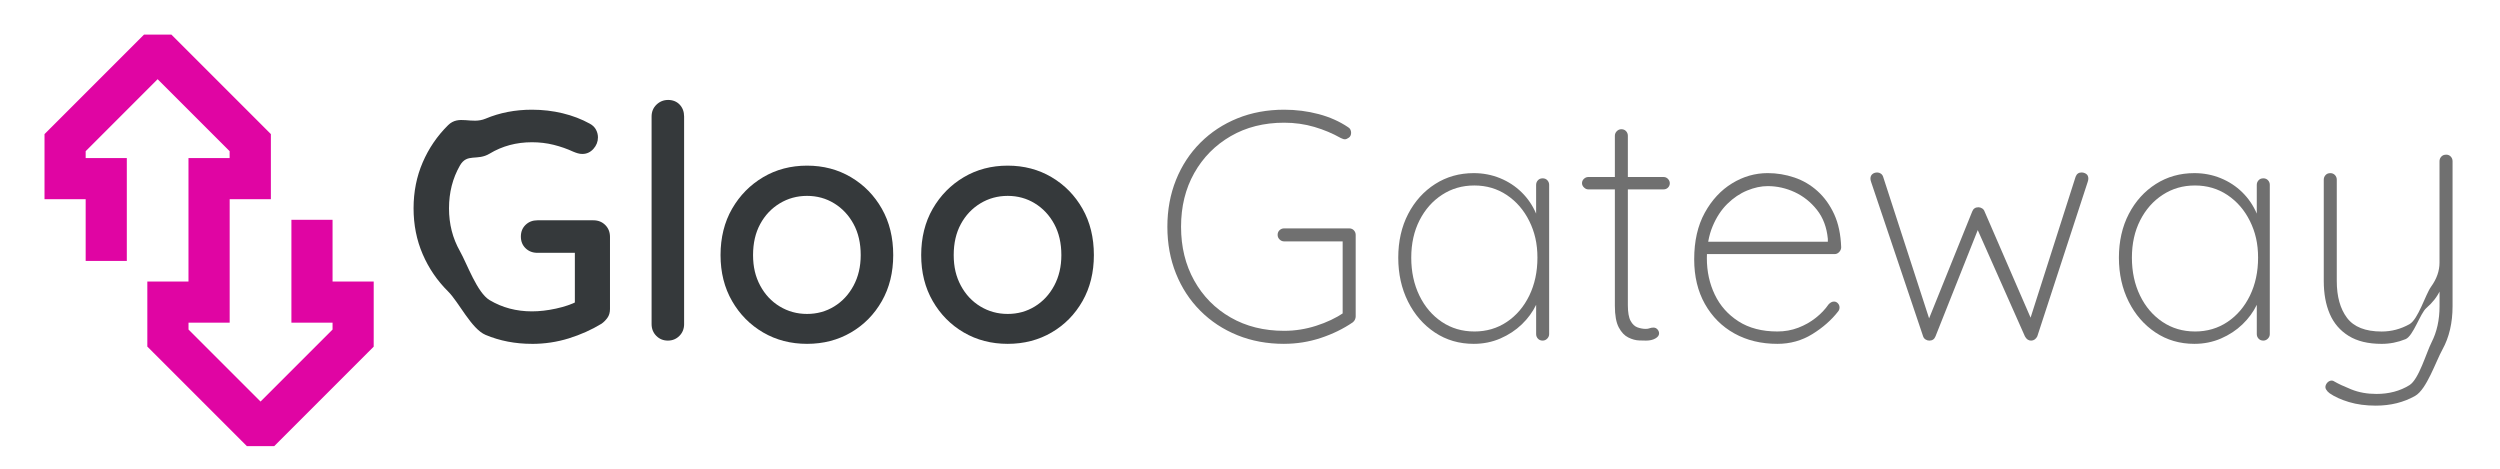
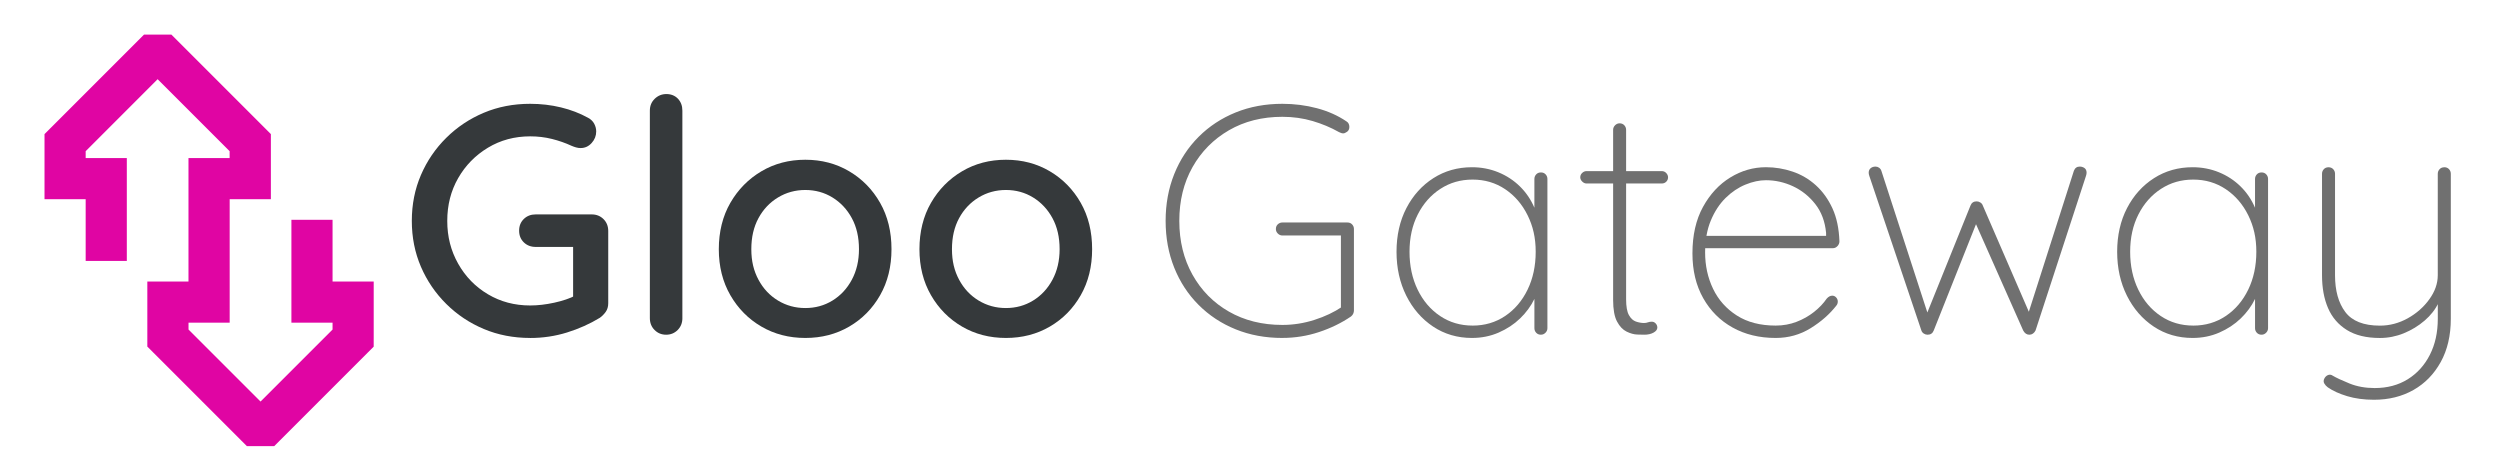
<svg xmlns="http://www.w3.org/2000/svg" id="a" data-name="Layer 1" width="1760" height="330" viewBox="0 0 1760 330">
  <defs>
    <style>
      .e {
        fill: #707070;
      }

      .e, .f, .g {
        stroke-width: 0px;
      }

      .f {
        fill: #35393b;
      }

      .g {
        fill: #e005a3;
      }
    </style>
  </defs>
-   <g id="b" data-name="Gloo">
+   <path id="b" data-name="Gateway Icon" class="g" d="m263.08,238.02v6.02l-4.25,4.25-61.56,61.56-4.21,4.21h-19.28l-4.25-4.25-61.56-61.56-4.25-4.25v-45.81h28.97v-86.91h28.97v-4.84l-50.7-50.69-50.65,50.69v4.84h28.97v72.42h-28.97v-43.45h-28.97v-45.85l4.25-4.25,61.56-61.56,4.25-4.25h19.24l4.25,4.25,61.56,61.56,4.25,4.25v45.85h-29.01v86.91h-28.97v4.84l50.7,50.69,50.7-50.69v-4.84h-28.97v-72.42h28.97v43.45h28.97v39.83Z" />
+   <g id="c" data-name="Gloo">
    <g>
-       <path class="f" d="m374.48,242.07c-11.75,0-22.63-2.1-32.62-6.3-10-4.2-18.81-23.07-26.44-30.63-7.63-7.56-13.59-16.29-17.86-26.21-4.27-9.92-6.41-20.68-6.41-32.28s2.14-22.36,6.41-32.28c4.27-9.92,10.22-18.66,17.86-26.21,7.63-7.55,16.44-.43,26.44-4.63,9.99-4.2,20.87-6.3,32.62-6.3,7.48,0,14.69.84,21.64,2.52,6.94,1.68,13.31,4.12,19.12,7.33,1.98,1.07,3.43,2.48,4.35,4.24.92,1.76,1.37,3.55,1.37,5.38,0,3.05-1.07,5.76-3.21,8.13-2.14,2.37-4.73,3.55-7.78,3.55-1.07,0-2.14-.15-3.21-.46-1.07-.3-2.14-.69-3.2-1.14-4.27-1.98-8.85-3.58-13.74-4.81-4.89-1.22-10-1.83-15.34-1.83-10.99,0-20.91,2.67-29.76,8.01-8.85,5.34-15.84-.52-20.95,8.41-5.12,8.93-7.67,18.97-7.67,30.11s2.55,21.03,7.67,30.11c5.11,9.08,12.09,29.25,20.95,34.52,8.85,5.27,18.77,7.9,29.76,7.9,5.34,0,10.99-.65,16.94-1.95,5.95-1.3,10.99-3.01,15.11-5.15l-1.83,6.18v-43.5l3.66,3.21h-29.99c-3.36,0-6.15-1.07-8.36-3.21-2.21-2.14-3.32-4.88-3.32-8.24s1.11-6.1,3.32-8.24c2.21-2.14,5-3.21,8.36-3.21h39.38c3.36,0,6.14,1.11,8.36,3.32,2.21,2.21,3.32,5,3.32,8.36v50.83c0,2.44-.61,4.5-1.83,6.18-1.22,1.68-2.6,3.05-4.12,4.12-7.02,4.27-14.69,7.71-23.01,10.3-8.32,2.59-16.98,3.89-25.98,3.89Z" />
-       <path class="f" d="m481.62,228.1c0,3.36-1.11,6.15-3.32,8.36s-4.92,3.32-8.13,3.32-5.92-1.11-8.13-3.32c-2.21-2.21-3.32-5-3.32-8.36V82.04c0-3.36,1.14-6.14,3.43-8.36,2.29-2.21,5.04-3.32,8.24-3.32s6.07,1.11,8.13,3.32c2.06,2.21,3.09,5,3.09,8.36v146.06Z" />
-       <path class="f" d="m628.83,179.57c0,12.21-2.67,23.01-8.01,32.4-5.34,9.39-12.59,16.75-21.75,22.09-9.16,5.34-19.46,8.01-30.91,8.01s-21.75-2.67-30.91-8.01c-9.16-5.34-16.45-12.71-21.86-22.09-5.42-9.39-8.13-20.18-8.13-32.4s2.71-23.24,8.13-32.62c5.42-9.39,12.71-16.79,21.86-22.21,9.16-5.42,19.46-8.13,30.91-8.13s21.75,2.71,30.91,8.13c9.16,5.42,16.41,12.82,21.75,22.21,5.34,9.39,8.01,20.26,8.01,32.62Zm-22.89,0c0-8.39-1.68-15.68-5.04-21.86-3.36-6.18-7.9-11.03-13.62-14.54-5.72-3.51-12.1-5.27-19.12-5.27s-13.43,1.76-19.23,5.27c-5.8,3.51-10.38,8.36-13.74,14.54-3.36,6.18-5.04,13.47-5.04,21.86s1.68,15.26,5.04,21.52c3.36,6.26,7.93,11.14,13.74,14.65,5.8,3.51,12.21,5.27,19.23,5.27s13.39-1.75,19.12-5.27c5.72-3.51,10.26-8.39,13.62-14.65,3.36-6.26,5.04-13.43,5.04-21.52Z" />
-       <path class="f" d="m770.09,179.57c0,12.21-2.67,23.01-8.01,32.4-5.34,9.39-12.59,16.75-21.75,22.09-9.16,5.34-19.46,8.01-30.91,8.01s-21.75-2.67-30.91-8.01c-9.16-5.34-16.45-12.71-21.86-22.09-5.42-9.39-8.13-20.18-8.13-32.4s2.71-23.24,8.13-32.62c5.42-9.39,12.71-16.79,21.86-22.21,9.16-5.42,19.46-8.13,30.91-8.13s21.75,2.71,30.91,8.13c9.16,5.42,16.41,12.82,21.75,22.21,5.34,9.39,8.01,20.26,8.01,32.62Zm-22.89,0c0-8.39-1.68-15.68-5.04-21.86-3.36-6.18-7.9-11.03-13.62-14.54-5.72-3.51-12.1-5.27-19.12-5.27s-13.43,1.76-19.23,5.27c-5.8,3.51-10.38,8.36-13.74,14.54-3.36,6.18-5.04,13.47-5.04,21.86s1.68,15.26,5.04,21.52c3.36,6.26,7.93,11.14,13.74,14.65,5.8,3.51,12.21,5.27,19.23,5.27s13.39-1.75,19.12-5.27c5.72-3.51,10.26-8.39,13.62-14.65,3.36-6.26,5.04-13.43,5.04-21.52Z" />
+       <path class="f" d="m373.25,237.92c-11.75,0-22.63-2.1-32.62-6.3-10-4.2-18.81-10.07-26.44-17.63-7.63-7.56-13.59-16.29-17.86-26.21-4.27-9.92-6.41-20.68-6.41-32.28s2.14-22.36,6.41-32.28c4.27-9.92,10.22-18.66,17.86-26.21,7.63-7.55,16.44-13.43,26.44-17.63,9.99-4.2,20.87-6.3,32.62-6.3,7.48,0,14.69.84,21.64,2.52,6.94,1.68,13.31,4.12,19.12,7.33,1.98,1.07,3.43,2.48,4.35,4.24.92,1.76,1.37,3.55,1.37,5.38,0,3.05-1.07,5.76-3.21,8.13-2.14,2.37-4.73,3.55-7.78,3.55-1.07,0-2.14-.15-3.21-.46-1.07-.3-2.14-.69-3.2-1.14-4.27-1.98-8.85-3.58-13.74-4.81-4.89-1.22-10-1.83-15.34-1.83-10.99,0-20.91,2.67-29.76,8.01-8.85,5.34-15.84,12.48-20.95,21.41-5.12,8.93-7.67,18.97-7.67,30.11s2.55,21.03,7.67,30.11c5.11,9.08,12.09,16.25,20.95,21.52,8.85,5.27,18.77,7.9,29.76,7.9,5.34,0,10.99-.65,16.94-1.95,5.95-1.3,10.99-3.01,15.11-5.15l-1.83,6.18v-43.5l3.66,3.21h-29.99c-3.36,0-6.15-1.07-8.36-3.21-2.21-2.14-3.32-4.88-3.32-8.24s1.11-6.1,3.32-8.24c2.21-2.14,5-3.21,8.36-3.21h39.38c3.36,0,6.14,1.11,8.36,3.32,2.21,2.21,3.32,5,3.32,8.36v50.83c0,2.44-.61,4.5-1.83,6.18-1.22,1.68-2.6,3.05-4.12,4.12-7.02,4.27-14.69,7.71-23.01,10.3-8.32,2.59-16.98,3.89-25.98,3.89Z" />
+       <path class="f" d="m480.4,223.96c0,3.36-1.11,6.15-3.32,8.36s-4.92,3.32-8.13,3.32-5.92-1.11-8.13-3.32c-2.21-2.21-3.32-5-3.32-8.36V77.89c0-3.36,1.14-6.14,3.43-8.36,2.29-2.21,5.04-3.32,8.24-3.32s6.07,1.11,8.13,3.32c2.06,2.21,3.09,5,3.09,8.36v146.06Z" />
+       <path class="f" d="m627.61,175.42c0,12.21-2.67,23.01-8.01,32.4-5.34,9.39-12.59,16.75-21.75,22.09-9.16,5.34-19.46,8.01-30.91,8.01s-21.75-2.67-30.91-8.01c-9.16-5.34-16.45-12.71-21.86-22.09-5.42-9.39-8.13-20.18-8.13-32.4s2.71-23.24,8.13-32.62c5.42-9.39,12.71-16.79,21.86-22.21,9.16-5.42,19.46-8.13,30.91-8.13s21.75,2.71,30.91,8.13c9.16,5.42,16.41,12.82,21.75,22.21,5.34,9.39,8.01,20.26,8.01,32.62Zm-22.89,0c0-8.39-1.68-15.68-5.04-21.86-3.36-6.18-7.9-11.03-13.62-14.54-5.72-3.51-12.1-5.27-19.12-5.27s-13.43,1.76-19.23,5.27c-5.8,3.51-10.38,8.36-13.74,14.54-3.36,6.18-5.04,13.47-5.04,21.86s1.68,15.26,5.04,21.52c3.36,6.26,7.93,11.14,13.74,14.65,5.8,3.51,12.21,5.27,19.23,5.27s13.39-1.75,19.12-5.27c5.72-3.51,10.26-8.39,13.62-14.65,3.36-6.26,5.04-13.43,5.04-21.52Z" />
+       <path class="f" d="m768.86,175.42c0,12.21-2.67,23.01-8.01,32.4-5.34,9.39-12.59,16.75-21.75,22.09-9.16,5.34-19.46,8.01-30.91,8.01s-21.75-2.67-30.91-8.01c-9.16-5.34-16.45-12.71-21.86-22.09-5.42-9.39-8.13-20.18-8.13-32.4s2.71-23.24,8.13-32.62c5.42-9.39,12.71-16.79,21.86-22.21,9.16-5.42,19.46-8.13,30.91-8.13s21.75,2.71,30.91,8.13c9.16,5.42,16.41,12.82,21.75,22.21,5.34,9.39,8.01,20.26,8.01,32.62Zm-22.89,0c0-8.39-1.68-15.68-5.04-21.86-3.36-6.18-7.9-11.03-13.62-14.54-5.72-3.51-12.1-5.27-19.12-5.27s-13.43,1.76-19.23,5.27c-5.8,3.51-10.38,8.36-13.74,14.54-3.36,6.18-5.04,13.47-5.04,21.86s1.68,15.26,5.04,21.52c3.36,6.26,7.93,11.14,13.74,14.65,5.8,3.51,12.21,5.27,19.23,5.27s13.39-1.75,19.12-5.27c5.72-3.51,10.26-8.39,13.62-14.65,3.36-6.26,5.04-13.43,5.04-21.52Z" />
    </g>
  </g>
-   <g id="c" data-name="Gateway">
+   <g id="d" data-name="Gateway">
    <g>
-       <path class="e" d="m904.02,242.07c-11.91,0-22.86-2.02-32.85-6.07-10-4.04-18.7-9.77-26.1-17.17-7.4-7.4-13.13-16.14-17.17-26.21-4.05-10.07-6.07-21.06-6.07-32.97s2.02-22.89,6.07-32.97c4.04-10.07,9.77-18.81,17.17-26.21,7.4-7.4,16.1-13.12,26.1-17.17,9.99-4.04,20.95-6.07,32.85-6.07,8.39,0,16.48,1.03,24.27,3.09s14.73,5.15,20.83,9.27c.76.46,1.3,1.03,1.6,1.72.3.69.46,1.41.46,2.17,0,1.53-.54,2.67-1.6,3.43-1.07.77-1.99,1.14-2.75,1.14-.61,0-1.14-.11-1.6-.34-.46-.23-.92-.42-1.37-.57-5.65-3.2-11.83-5.8-18.54-7.78-6.72-1.98-13.81-2.98-21.29-2.98-14.19,0-26.75,3.17-37.66,9.5-10.91,6.34-19.46,15-25.64,25.98-6.18,10.99-9.27,23.58-9.27,37.78s3.09,26.83,9.27,37.89c6.18,11.07,14.73,19.73,25.64,25.98,10.91,6.26,23.47,9.39,37.66,9.39,7.63,0,15.15-1.18,22.55-3.55,7.4-2.36,13.93-5.46,19.57-9.27l-.92,4.12v-57.24l3.21,2.98h-44.41c-1.22,0-2.29-.46-3.21-1.37s-1.37-1.98-1.37-3.21c0-1.37.46-2.48,1.37-3.32.92-.84,1.98-1.26,3.21-1.26h45.79c1.37,0,2.48.46,3.32,1.37.84.92,1.26,1.99,1.26,3.21v57.46c0,.61-.15,1.3-.46,2.06-.31.77-.84,1.45-1.6,2.06-6.72,4.58-14.23,8.24-22.55,10.99-8.32,2.75-16.91,4.12-25.76,4.12Z" />
-       <path class="e" d="m1086.02,125.54c1.37,0,2.48.46,3.32,1.37.84.92,1.26,1.99,1.26,3.21v105.08c0,1.22-.46,2.29-1.37,3.21s-1.99,1.37-3.21,1.37c-1.37,0-2.48-.46-3.32-1.37-.84-.92-1.26-1.98-1.26-3.21v-32.51l3.66-2.98c0,4.89-1.22,9.84-3.66,14.88-2.44,5.04-5.8,9.62-10.07,13.74-4.27,4.12-9.31,7.44-15.11,9.96-5.8,2.52-12.06,3.78-18.77,3.78-10.23,0-19.35-2.67-27.36-8.01-8.01-5.34-14.31-12.59-18.89-21.75s-6.87-19.46-6.87-30.91,2.33-21.86,6.98-30.79c4.65-8.93,10.99-15.95,19-21.06,8.01-5.11,17.06-7.67,27.13-7.67,6.56,0,12.74,1.18,18.54,3.55,5.8,2.37,10.87,5.69,15.22,9.96,4.35,4.27,7.74,9.27,10.19,15,2.44,5.72,3.66,11.94,3.66,18.66l-3.66-5.72v-33.2c0-1.22.42-2.29,1.26-3.21.84-.92,1.95-1.37,3.32-1.37Zm-48.08,107.83c8.55,0,16.18-2.25,22.89-6.75,6.71-4.5,11.98-10.68,15.8-18.54,3.81-7.86,5.72-16.75,5.72-26.67s-1.91-18.05-5.72-25.76c-3.82-7.71-9.08-13.81-15.8-18.32-6.72-4.5-14.35-6.75-22.89-6.75s-15.95,2.17-22.67,6.52c-6.72,4.35-12.02,10.34-15.91,17.97-3.89,7.63-5.84,16.41-5.84,26.33s1.91,18.81,5.72,26.67c3.81,7.86,9.08,14.04,15.8,18.54,6.71,4.5,14.34,6.75,22.89,6.75Z" />
-       <path class="e" d="m1118.08,124.62h53.11c1.22,0,2.25.46,3.09,1.37.84.92,1.26,1.91,1.26,2.98,0,1.22-.42,2.25-1.26,3.09s-1.87,1.26-3.09,1.26h-53.11c-1.07,0-2.06-.46-2.98-1.37s-1.37-1.91-1.37-2.98c0-1.22.46-2.25,1.37-3.09.92-.84,1.91-1.26,2.98-1.26Zm23.35-33.65c1.37,0,2.48.46,3.32,1.37.84.92,1.26,1.99,1.26,3.21v119.28c0,5.04.65,8.74,1.95,11.1,1.3,2.37,2.94,3.89,4.92,4.58,1.98.69,3.89,1.03,5.72,1.03,1.07,0,1.98-.15,2.75-.46.76-.3,1.68-.46,2.75-.46s1.98.42,2.75,1.26c.76.84,1.14,1.8,1.14,2.86,0,1.37-.88,2.56-2.63,3.55-1.76.99-3.93,1.49-6.52,1.49-.92,0-2.56-.04-4.92-.11-2.37-.07-4.89-.76-7.55-2.06-2.67-1.3-4.92-3.66-6.75-7.1-1.83-3.43-2.75-8.51-2.75-15.22v-119.74c0-1.22.46-2.29,1.37-3.21s1.98-1.37,3.21-1.37Z" />
-       <path class="e" d="m1251.32,242.07c-11.45,0-21.56-2.44-30.33-7.33-8.78-4.88-15.68-11.79-20.72-20.72-5.04-8.93-7.56-19.42-7.56-31.48,0-12.82,2.48-23.73,7.44-32.74,4.96-9,11.37-15.91,19.23-20.72,7.86-4.81,16.22-7.21,25.07-7.21,6.41,0,12.67,1.03,18.77,3.09,6.1,2.06,11.56,5.27,16.37,9.62,4.81,4.35,8.7,9.77,11.68,16.25,2.98,6.49,4.61,14.23,4.92,23.24,0,1.22-.46,2.33-1.37,3.32-.92.99-1.99,1.49-3.21,1.49h-93.41l-1.37-8.7h92.26l-2.29,2.06v-4.12c-.77-8.09-3.32-14.88-7.67-20.38-4.35-5.49-9.58-9.65-15.68-12.48-6.11-2.82-12.44-4.24-19-4.24-4.58,0-9.39,1.03-14.42,3.09s-9.69,5.19-13.97,9.39c-4.27,4.2-7.75,9.5-10.42,15.91-2.67,6.41-4.01,13.89-4.01,22.44,0,9.31,1.87,17.86,5.61,25.64,3.74,7.78,9.31,14.04,16.71,18.77,7.4,4.73,16.52,7.1,27.36,7.1,5.19,0,10.07-.88,14.65-2.63,4.58-1.75,8.7-4.08,12.36-6.98,3.66-2.9,6.64-6.03,8.93-9.39,1.22-1.37,2.52-2.06,3.89-2.06,1.07,0,1.98.42,2.75,1.26.76.84,1.14,1.8,1.14,2.86s-.31,1.99-.92,2.75c-4.73,6.11-10.8,11.45-18.2,16.03-7.4,4.58-15.61,6.87-24.61,6.87Z" />
-       <path class="e" d="m1465.38,121.42c1.22,0,2.33.34,3.32,1.03.99.69,1.49,1.8,1.49,3.32,0,.15-.04.5-.11,1.03-.08.54-.19.95-.34,1.26l-35.49,108.75c-.46.92-1.07,1.64-1.83,2.18-.77.54-1.6.8-2.52.8-1.83,0-3.28-.99-4.35-2.98l-35.26-79.44,3.43,1.14-31.14,78.3c-.77,1.99-2.21,2.98-4.35,2.98-.92,0-1.8-.26-2.63-.8-.84-.53-1.41-1.26-1.72-2.18l-36.63-108.75c-.31-.92-.46-1.68-.46-2.29,0-1.37.46-2.44,1.37-3.2.92-.76,2.06-1.14,3.43-1.14.92,0,1.75.27,2.52.8.76.54,1.3,1.26,1.6,2.17l34.11,105.08h-3.89l32.51-80.59c.76-1.98,2.21-2.98,4.35-2.98.92,0,1.79.27,2.63.8.84.54,1.41,1.26,1.72,2.18l35.03,80.82h-4.58l33.65-105.31c.76-1.98,2.14-2.98,4.12-2.98Z" />
-       <path class="e" d="m1593.36,125.54c1.37,0,2.48.46,3.32,1.37.84.92,1.26,1.99,1.26,3.21v105.08c0,1.22-.46,2.29-1.37,3.21s-1.99,1.37-3.21,1.37c-1.37,0-2.48-.46-3.32-1.37-.84-.92-1.26-1.98-1.26-3.21v-32.51l3.66-2.98c0,4.89-1.22,9.84-3.66,14.88-2.44,5.04-5.8,9.62-10.07,13.74-4.27,4.12-9.31,7.44-15.11,9.96-5.8,2.52-12.06,3.78-18.77,3.78-10.23,0-19.35-2.67-27.36-8.01-8.01-5.34-14.31-12.59-18.89-21.75-4.58-9.16-6.87-19.46-6.87-30.91s2.33-21.86,6.98-30.79c4.65-8.93,10.99-15.95,19-21.06,8.01-5.11,17.06-7.67,27.13-7.67,6.56,0,12.74,1.18,18.54,3.55,5.8,2.37,10.87,5.69,15.22,9.96,4.35,4.27,7.74,9.27,10.19,15,2.44,5.72,3.66,11.94,3.66,18.66l-3.66-5.72v-33.2c0-1.22.42-2.29,1.26-3.21.84-.92,1.95-1.37,3.32-1.37Zm-48.08,107.83c8.55,0,16.18-2.25,22.89-6.75,6.71-4.5,11.98-10.68,15.8-18.54,3.81-7.86,5.72-16.75,5.72-26.67s-1.91-18.05-5.72-25.76c-3.82-7.71-9.08-13.81-15.8-18.32-6.72-4.5-14.35-6.75-22.89-6.75s-15.95,2.17-22.67,6.52c-6.72,4.35-12.02,10.34-15.91,17.97-3.89,7.63-5.84,16.41-5.84,26.33s1.91,18.81,5.72,26.67c3.81,7.86,9.08,14.04,15.8,18.54,6.71,4.5,14.34,6.75,22.89,6.75Z" />
-       <path class="e" d="m1722.02,108.87c1.37,0,2.48.46,3.32,1.37.84.92,1.26,1.99,1.26,3.21v102.11c0,11.75-2.37,21.9-7.1,30.45-4.73,8.55-11.14,28.11-19.23,32.69-8.09,4.58-17.32,6.87-27.7,6.87-7.02,0-13.32-.84-18.89-2.52-5.57-1.68-10.11-3.74-13.62-6.18-1.07-.77-1.91-1.68-2.52-2.75-.61-1.07-.61-2.21,0-3.43.61-1.22,1.49-2.06,2.63-2.52,1.14-.46,2.25-.31,3.32.46,2.59,1.52,6.52,3.36,11.79,5.49,5.27,2.14,11.18,3.21,17.74,3.21,8.85,0,16.6-2.06,23.24-6.18,6.64-4.12,11.83-22.84,15.57-30.17,3.74-7.33,5.61-15.8,5.61-25.41v-16.94l.46,5.72c-2.14,4.58-5.38,8.74-9.73,12.48-4.35,3.74-9.24,19.72-14.65,21.93-5.42,2.21-11.03,3.32-16.83,3.32-9.47,0-17.21-1.87-23.24-5.61-6.03-3.74-10.46-8.89-13.28-15.45-2.83-6.56-4.24-14.27-4.24-23.12v-71.43c0-1.22.42-2.29,1.26-3.21.84-.92,1.95-1.37,3.32-1.37s2.48.46,3.32,1.37c.84.92,1.26,1.99,1.26,3.21v71.43c0,10.84,2.4,19.46,7.21,25.87,4.81,6.41,12.94,9.62,24.38,9.62,6.87,0,13.39-1.72,19.57-5.15,6.18-3.43,11.25-20.9,15.22-26.39,3.97-5.49,5.95-11.14,5.95-16.94v-71.43c0-1.22.42-2.29,1.26-3.21.84-.92,1.95-1.37,3.32-1.37Z" />
+       <path class="e" d="m902.79,237.92c-11.91,0-22.86-2.02-32.85-6.07-10-4.04-18.7-9.77-26.1-17.17-7.4-7.4-13.13-16.14-17.17-26.21-4.05-10.07-6.07-21.06-6.07-32.97s2.02-22.89,6.07-32.97c4.04-10.07,9.77-18.81,17.17-26.21s16.1-13.12,26.1-17.17c9.99-4.04,20.95-6.07,32.85-6.07,8.39,0,16.48,1.03,24.27,3.09s14.73,5.15,20.83,9.27c.76.46,1.3,1.03,1.6,1.72.3.69.46,1.41.46,2.17,0,1.53-.54,2.67-1.6,3.43-1.07.77-1.99,1.14-2.75,1.14-.61,0-1.14-.11-1.6-.34-.46-.23-.92-.42-1.37-.57-5.65-3.2-11.83-5.8-18.54-7.78-6.72-1.98-13.81-2.98-21.29-2.98-14.19,0-26.75,3.17-37.66,9.5-10.91,6.34-19.46,15-25.64,25.98-6.18,10.99-9.27,23.58-9.27,37.78s3.09,26.83,9.27,37.89c6.18,11.07,14.73,19.73,25.64,25.98,10.91,6.26,23.47,9.39,37.66,9.39,7.63,0,15.15-1.18,22.55-3.55,7.4-2.36,13.93-5.46,19.57-9.27l-.92,4.12v-57.24l3.21,2.98h-44.41c-1.22,0-2.29-.46-3.21-1.37s-1.37-1.98-1.37-3.21c0-1.37.46-2.48,1.37-3.32.92-.84,1.98-1.26,3.21-1.26h45.79c1.37,0,2.48.46,3.32,1.37.84.92,1.26,1.99,1.26,3.21v57.46c0,.61-.15,1.3-.46,2.06-.31.77-.84,1.45-1.6,2.06-6.72,4.58-14.23,8.24-22.55,10.99-8.32,2.75-16.91,4.12-25.76,4.12Z" />
+       <path class="e" d="m1084.8,121.39c1.37,0,2.48.46,3.32,1.37.84.92,1.26,1.99,1.26,3.21v105.08c0,1.22-.46,2.29-1.37,3.21s-1.99,1.37-3.21,1.37c-1.37,0-2.48-.46-3.32-1.37-.84-.92-1.26-1.98-1.26-3.21v-32.51l3.66-2.98c0,4.89-1.22,9.84-3.66,14.88-2.44,5.04-5.8,9.62-10.07,13.74-4.27,4.12-9.31,7.44-15.11,9.96-5.8,2.52-12.06,3.78-18.77,3.78-10.23,0-19.35-2.67-27.36-8.01-8.01-5.34-14.31-12.59-18.89-21.75-4.58-9.16-6.87-19.46-6.87-30.91s2.33-21.86,6.98-30.79c4.65-8.93,10.99-15.95,19-21.06,8.01-5.11,17.06-7.67,27.13-7.67,6.56,0,12.74,1.18,18.54,3.55,5.8,2.37,10.87,5.69,15.22,9.96,4.35,4.27,7.74,9.27,10.19,15,2.44,5.72,3.66,11.94,3.66,18.66l-3.66-5.72v-33.2c0-1.22.42-2.29,1.26-3.21.84-.92,1.95-1.37,3.32-1.37Zm-48.08,107.83c8.55,0,16.18-2.25,22.89-6.75,6.71-4.5,11.98-10.68,15.8-18.54,3.81-7.86,5.72-16.75,5.72-26.67s-1.91-18.05-5.72-25.76c-3.82-7.71-9.08-13.81-15.8-18.32-6.72-4.5-14.35-6.75-22.89-6.75s-15.95,2.17-22.67,6.52c-6.72,4.35-12.02,10.34-15.91,17.97-3.89,7.63-5.84,16.41-5.84,26.33s1.91,18.81,5.72,26.67c3.81,7.86,9.08,14.04,15.8,18.54,6.71,4.5,14.34,6.75,22.89,6.75Z" />
+       <path class="e" d="m1116.85,120.47h53.11c1.22,0,2.25.46,3.09,1.37.84.92,1.26,1.91,1.26,2.98,0,1.22-.42,2.25-1.26,3.09s-1.87,1.26-3.09,1.26h-53.11c-1.07,0-2.06-.46-2.98-1.37s-1.37-1.91-1.37-2.98c0-1.22.46-2.25,1.37-3.09.92-.84,1.91-1.26,2.98-1.26Zm23.35-33.65c1.37,0,2.48.46,3.32,1.37.84.92,1.26,1.99,1.26,3.21v119.28c0,5.04.65,8.74,1.95,11.1,1.3,2.37,2.94,3.89,4.92,4.58,1.98.69,3.89,1.03,5.72,1.03,1.07,0,1.98-.15,2.75-.46.76-.3,1.68-.46,2.75-.46s1.98.42,2.75,1.26c.76.84,1.14,1.8,1.14,2.86,0,1.37-.88,2.56-2.63,3.55-1.76.99-3.93,1.49-6.52,1.49-.92,0-2.56-.04-4.92-.11-2.37-.07-4.89-.76-7.55-2.06-2.67-1.3-4.92-3.66-6.75-7.1-1.83-3.43-2.75-8.51-2.75-15.22v-119.74c0-1.22.46-2.29,1.37-3.21s1.98-1.37,3.21-1.37Z" />
+       <path class="e" d="m1250.09,237.92c-11.45,0-21.56-2.44-30.33-7.33-8.78-4.88-15.68-11.79-20.72-20.72-5.04-8.93-7.56-19.42-7.56-31.48,0-12.82,2.48-23.73,7.44-32.74,4.96-9,11.37-15.91,19.23-20.72,7.86-4.81,16.22-7.21,25.07-7.21,6.41,0,12.67,1.03,18.77,3.09,6.1,2.06,11.56,5.27,16.37,9.62,4.81,4.35,8.7,9.77,11.68,16.25,2.98,6.49,4.61,14.23,4.92,23.24,0,1.22-.46,2.33-1.37,3.32-.92.99-1.99,1.49-3.21,1.49h-93.41l-1.37-8.7h92.26l-2.29,2.06v-4.12c-.77-8.09-3.32-14.88-7.67-20.38-4.35-5.49-9.58-9.65-15.68-12.48-6.11-2.82-12.44-4.24-19-4.24-4.58,0-9.39,1.03-14.42,3.09s-9.69,5.19-13.97,9.39c-4.27,4.2-7.75,9.5-10.42,15.91-2.67,6.41-4.01,13.89-4.01,22.44,0,9.31,1.87,17.86,5.61,25.64,3.74,7.78,9.31,14.04,16.71,18.77,7.4,4.73,16.52,7.1,27.36,7.1,5.19,0,10.07-.88,14.65-2.63,4.58-1.75,8.7-4.08,12.36-6.98,3.66-2.9,6.64-6.03,8.93-9.39,1.22-1.37,2.52-2.06,3.89-2.06,1.07,0,1.98.42,2.75,1.26.76.84,1.14,1.8,1.14,2.86s-.31,1.99-.92,2.75c-4.73,6.11-10.8,11.45-18.2,16.03-7.4,4.58-15.61,6.87-24.61,6.87Z" />
+       <path class="e" d="m1464.15,117.27c1.22,0,2.33.34,3.32,1.03.99.69,1.49,1.8,1.49,3.32,0,.15-.04.5-.11,1.03-.08.54-.19.95-.34,1.26l-35.49,108.75c-.46.92-1.07,1.64-1.83,2.18-.77.54-1.6.8-2.52.8-1.83,0-3.28-.99-4.35-2.98l-35.26-79.44,3.43,1.14-31.14,78.3c-.77,1.99-2.21,2.98-4.35,2.98-.92,0-1.8-.26-2.63-.8-.84-.53-1.41-1.26-1.72-2.18l-36.63-108.75c-.31-.92-.46-1.68-.46-2.29,0-1.37.46-2.44,1.37-3.2.92-.76,2.06-1.14,3.43-1.14.92,0,1.75.27,2.52.8.76.54,1.3,1.26,1.6,2.17l34.11,105.08h-3.89l32.51-80.59c.76-1.98,2.21-2.98,4.35-2.98.92,0,1.79.27,2.63.8.84.54,1.41,1.26,1.72,2.18l35.03,80.82h-4.58l33.65-105.31c.76-1.98,2.14-2.98,4.12-2.98Z" />
+       <path class="e" d="m1592.13,121.39c1.37,0,2.48.46,3.32,1.37.84.92,1.26,1.99,1.26,3.21v105.08c0,1.22-.46,2.29-1.37,3.21s-1.99,1.37-3.21,1.37c-1.37,0-2.48-.46-3.32-1.37-.84-.92-1.26-1.98-1.26-3.21v-32.51l3.66-2.98c0,4.89-1.22,9.84-3.66,14.88-2.44,5.04-5.8,9.62-10.07,13.74-4.27,4.12-9.31,7.44-15.11,9.96-5.8,2.52-12.06,3.78-18.77,3.78-10.23,0-19.35-2.67-27.36-8.01-8.01-5.34-14.31-12.59-18.89-21.75-4.58-9.16-6.87-19.46-6.87-30.91s2.33-21.86,6.98-30.79c4.65-8.93,10.99-15.95,19-21.06,8.01-5.11,17.06-7.67,27.13-7.67,6.56,0,12.74,1.18,18.54,3.55,5.8,2.37,10.87,5.69,15.22,9.96,4.35,4.27,7.74,9.27,10.19,15,2.44,5.72,3.66,11.94,3.66,18.66l-3.66-5.72v-33.2c0-1.22.42-2.29,1.26-3.21.84-.92,1.95-1.37,3.32-1.37Zm-48.08,107.83c8.55,0,16.18-2.25,22.89-6.75,6.71-4.5,11.98-10.68,15.8-18.54,3.81-7.86,5.72-16.75,5.72-26.67s-1.91-18.05-5.72-25.76c-3.82-7.71-9.08-13.81-15.8-18.32-6.72-4.5-14.35-6.75-22.89-6.75s-15.95,2.17-22.67,6.52c-6.72,4.35-12.02,10.34-15.91,17.97-3.89,7.63-5.84,16.41-5.84,26.33s1.91,18.81,5.72,26.67c3.81,7.86,9.08,14.04,15.8,18.54,6.71,4.5,14.34,6.75,22.89,6.75Z" />
+       <path class="e" d="m1720.79,117.73c1.37,0,2.48.46,3.32,1.37.84.92,1.26,1.99,1.26,3.21v102.11c0,11.75-2.37,21.9-7.1,30.45-4.73,8.55-11.14,15.11-19.23,19.69-8.09,4.58-17.32,6.87-27.7,6.87-7.02,0-13.32-.84-18.89-2.52-5.57-1.68-10.11-3.74-13.62-6.18-1.07-.77-1.91-1.68-2.52-2.75-.61-1.07-.61-2.21,0-3.43.61-1.22,1.49-2.06,2.63-2.52,1.14-.46,2.25-.31,3.32.46,2.59,1.52,6.52,3.36,11.79,5.49,5.27,2.14,11.18,3.21,17.74,3.21,8.85,0,16.6-2.06,23.24-6.18,6.64-4.12,11.83-9.84,15.57-17.17,3.74-7.33,5.61-15.8,5.61-25.41v-16.94l.46,5.72c-2.14,4.58-5.38,8.74-9.73,12.48-4.35,3.74-9.24,6.72-14.65,8.93-5.42,2.21-11.03,3.32-16.83,3.32-9.47,0-17.21-1.87-23.24-5.61-6.03-3.74-10.46-8.89-13.28-15.45-2.83-6.56-4.24-14.27-4.24-23.12v-71.43c0-1.22.42-2.29,1.26-3.21.84-.92,1.95-1.37,3.32-1.37s2.48.46,3.32,1.37c.84.92,1.26,1.99,1.26,3.21v71.43c0,10.84,2.4,19.46,7.21,25.87,4.81,6.41,12.94,9.62,24.38,9.62,6.87,0,13.39-1.72,19.57-5.15,6.18-3.43,11.25-7.9,15.22-13.39,3.97-5.49,5.95-11.14,5.95-16.94v-71.43c0-1.22.42-2.29,1.26-3.21.84-.92,1.95-1.37,3.32-1.37Z" />
    </g>
  </g>
-   <path id="d" data-name="Gateway Icon" class="g" d="m263.08,238.02v6.02l-4.25,4.25-61.56,61.56-4.21,4.21h-19.28l-4.25-4.25-61.56-61.56-4.25-4.25v-45.81h28.97v-86.91h28.97v-4.84l-50.7-50.69-50.65,50.69v4.84h28.97v72.42h-28.97v-43.45h-28.97v-45.85l4.25-4.25,61.56-61.56,4.25-4.25h19.24l4.25,4.25,61.56,61.56,4.25,4.25v45.85h-29.01v86.91h-28.97v4.84l50.7,50.69,50.7-50.69v-4.84h-28.97v-72.42h28.97v43.45h28.97v39.83Z" />
</svg>
